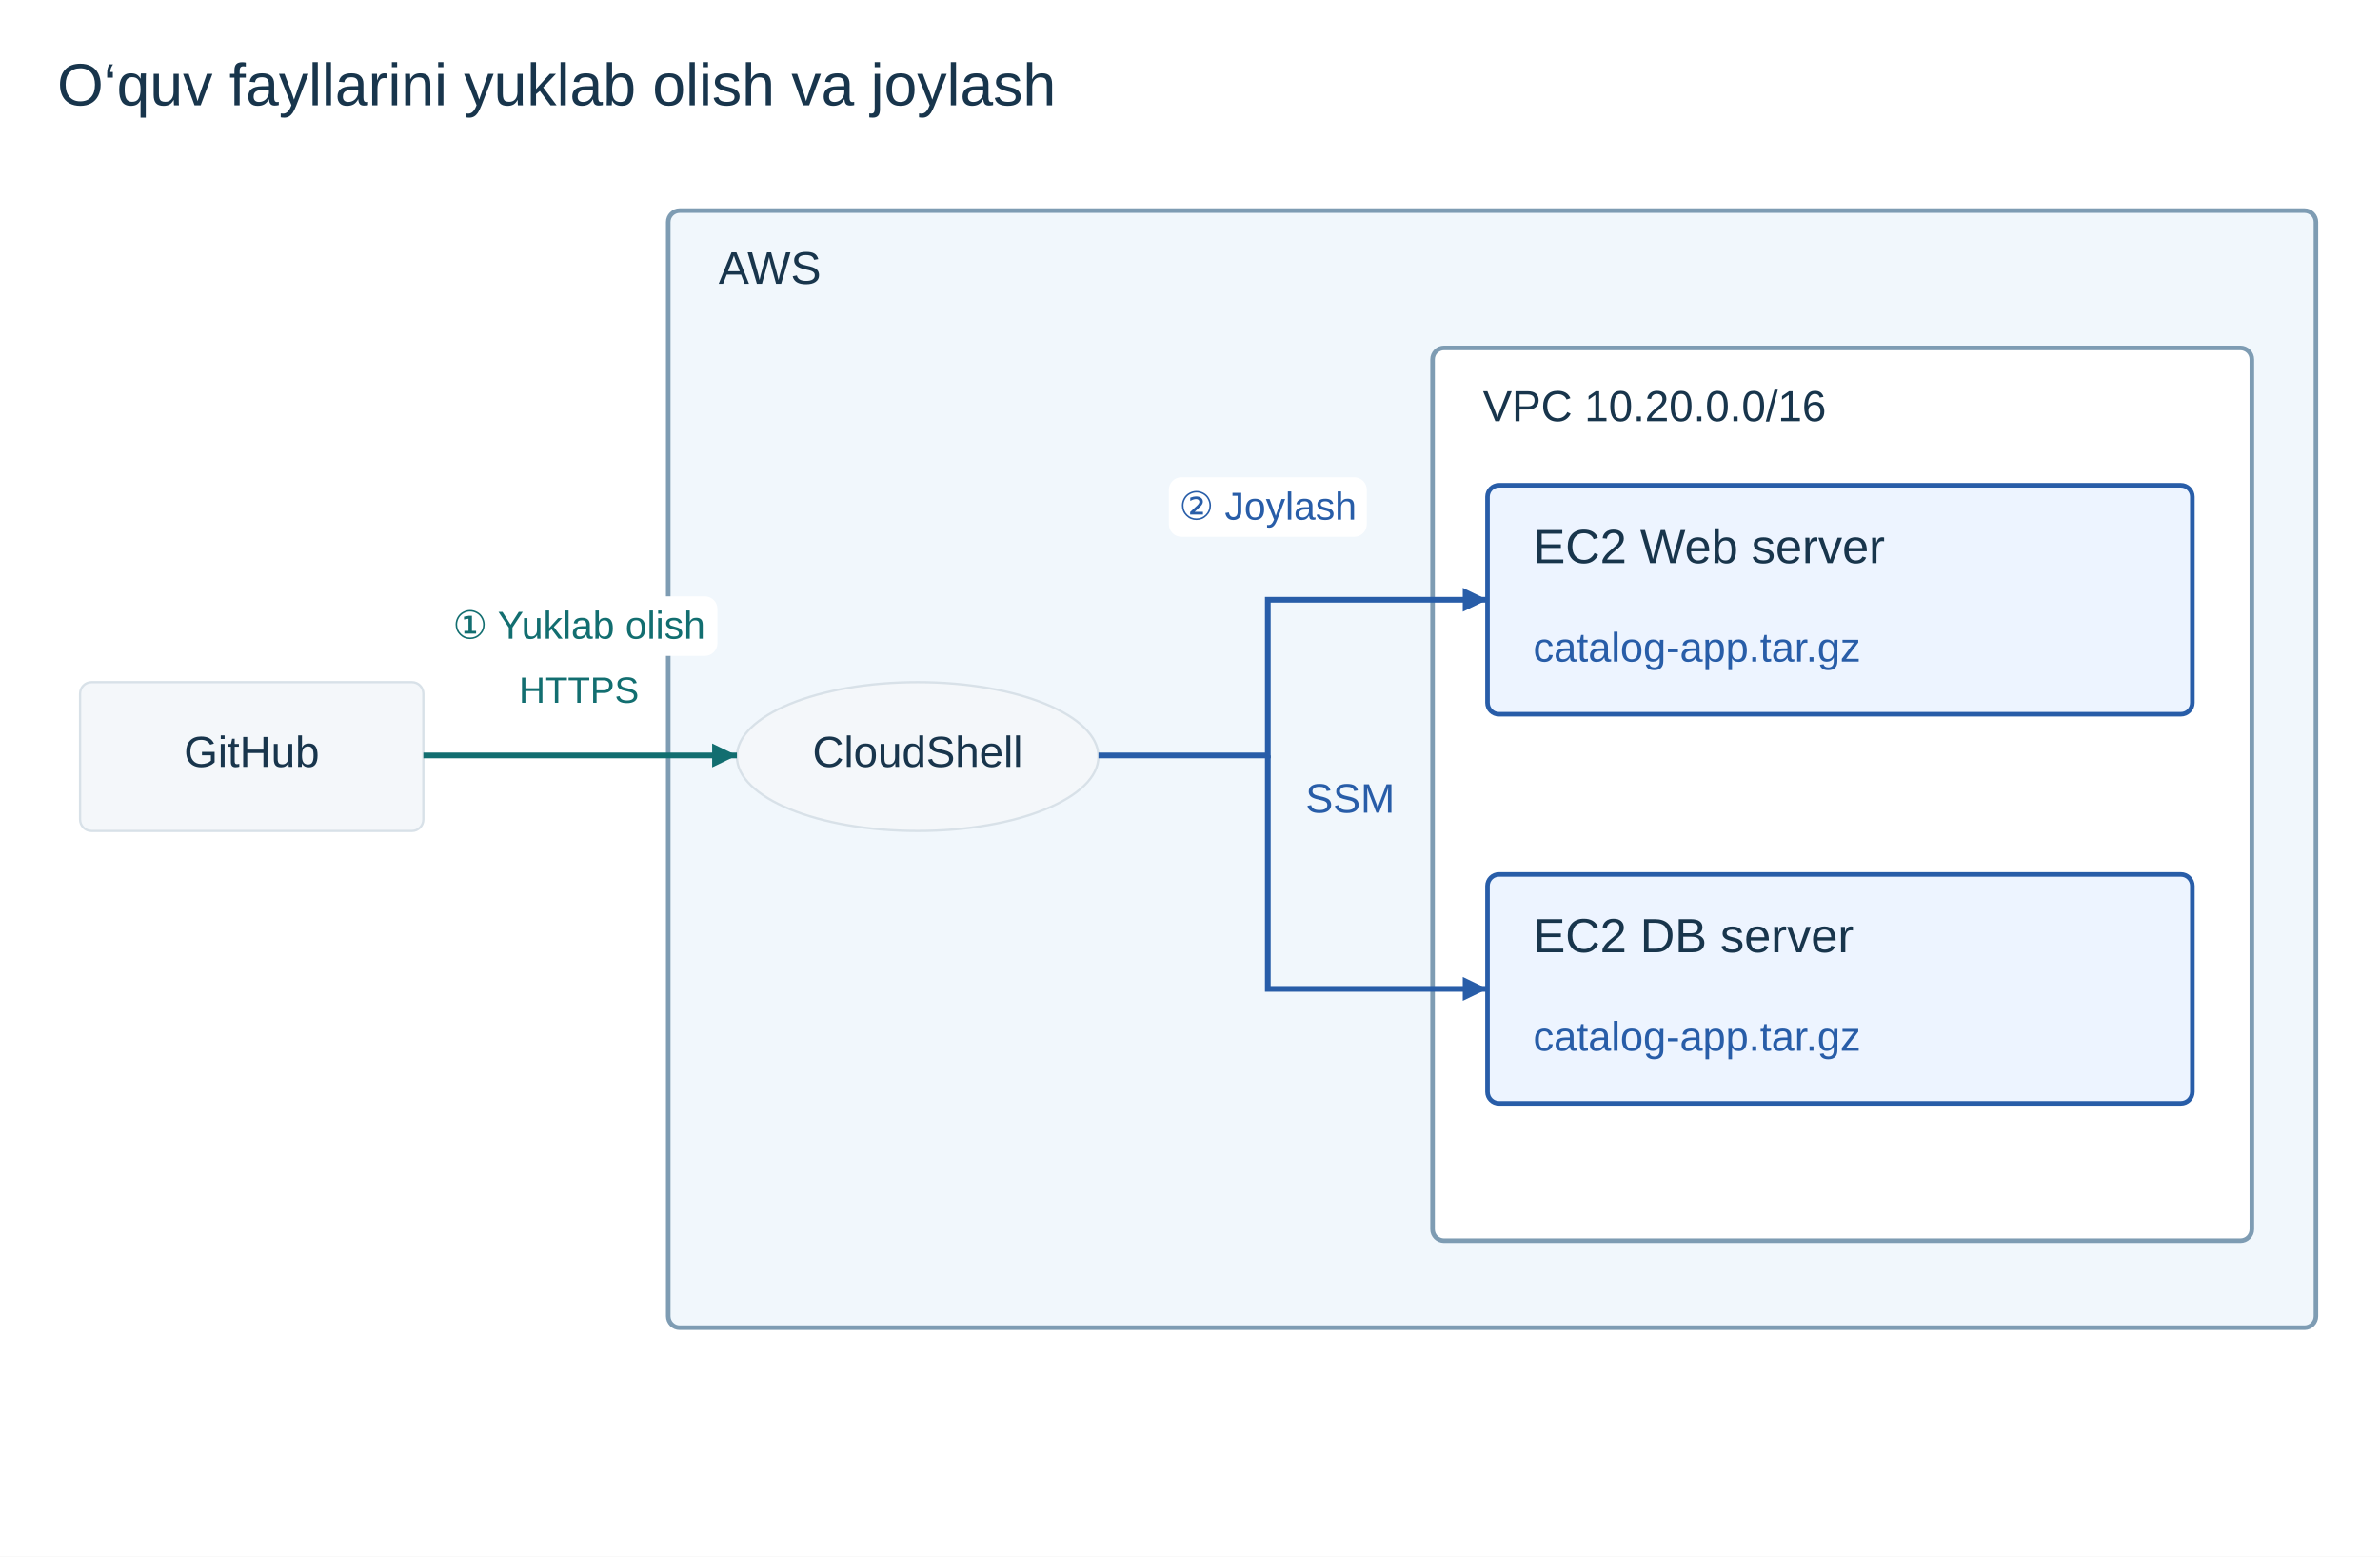
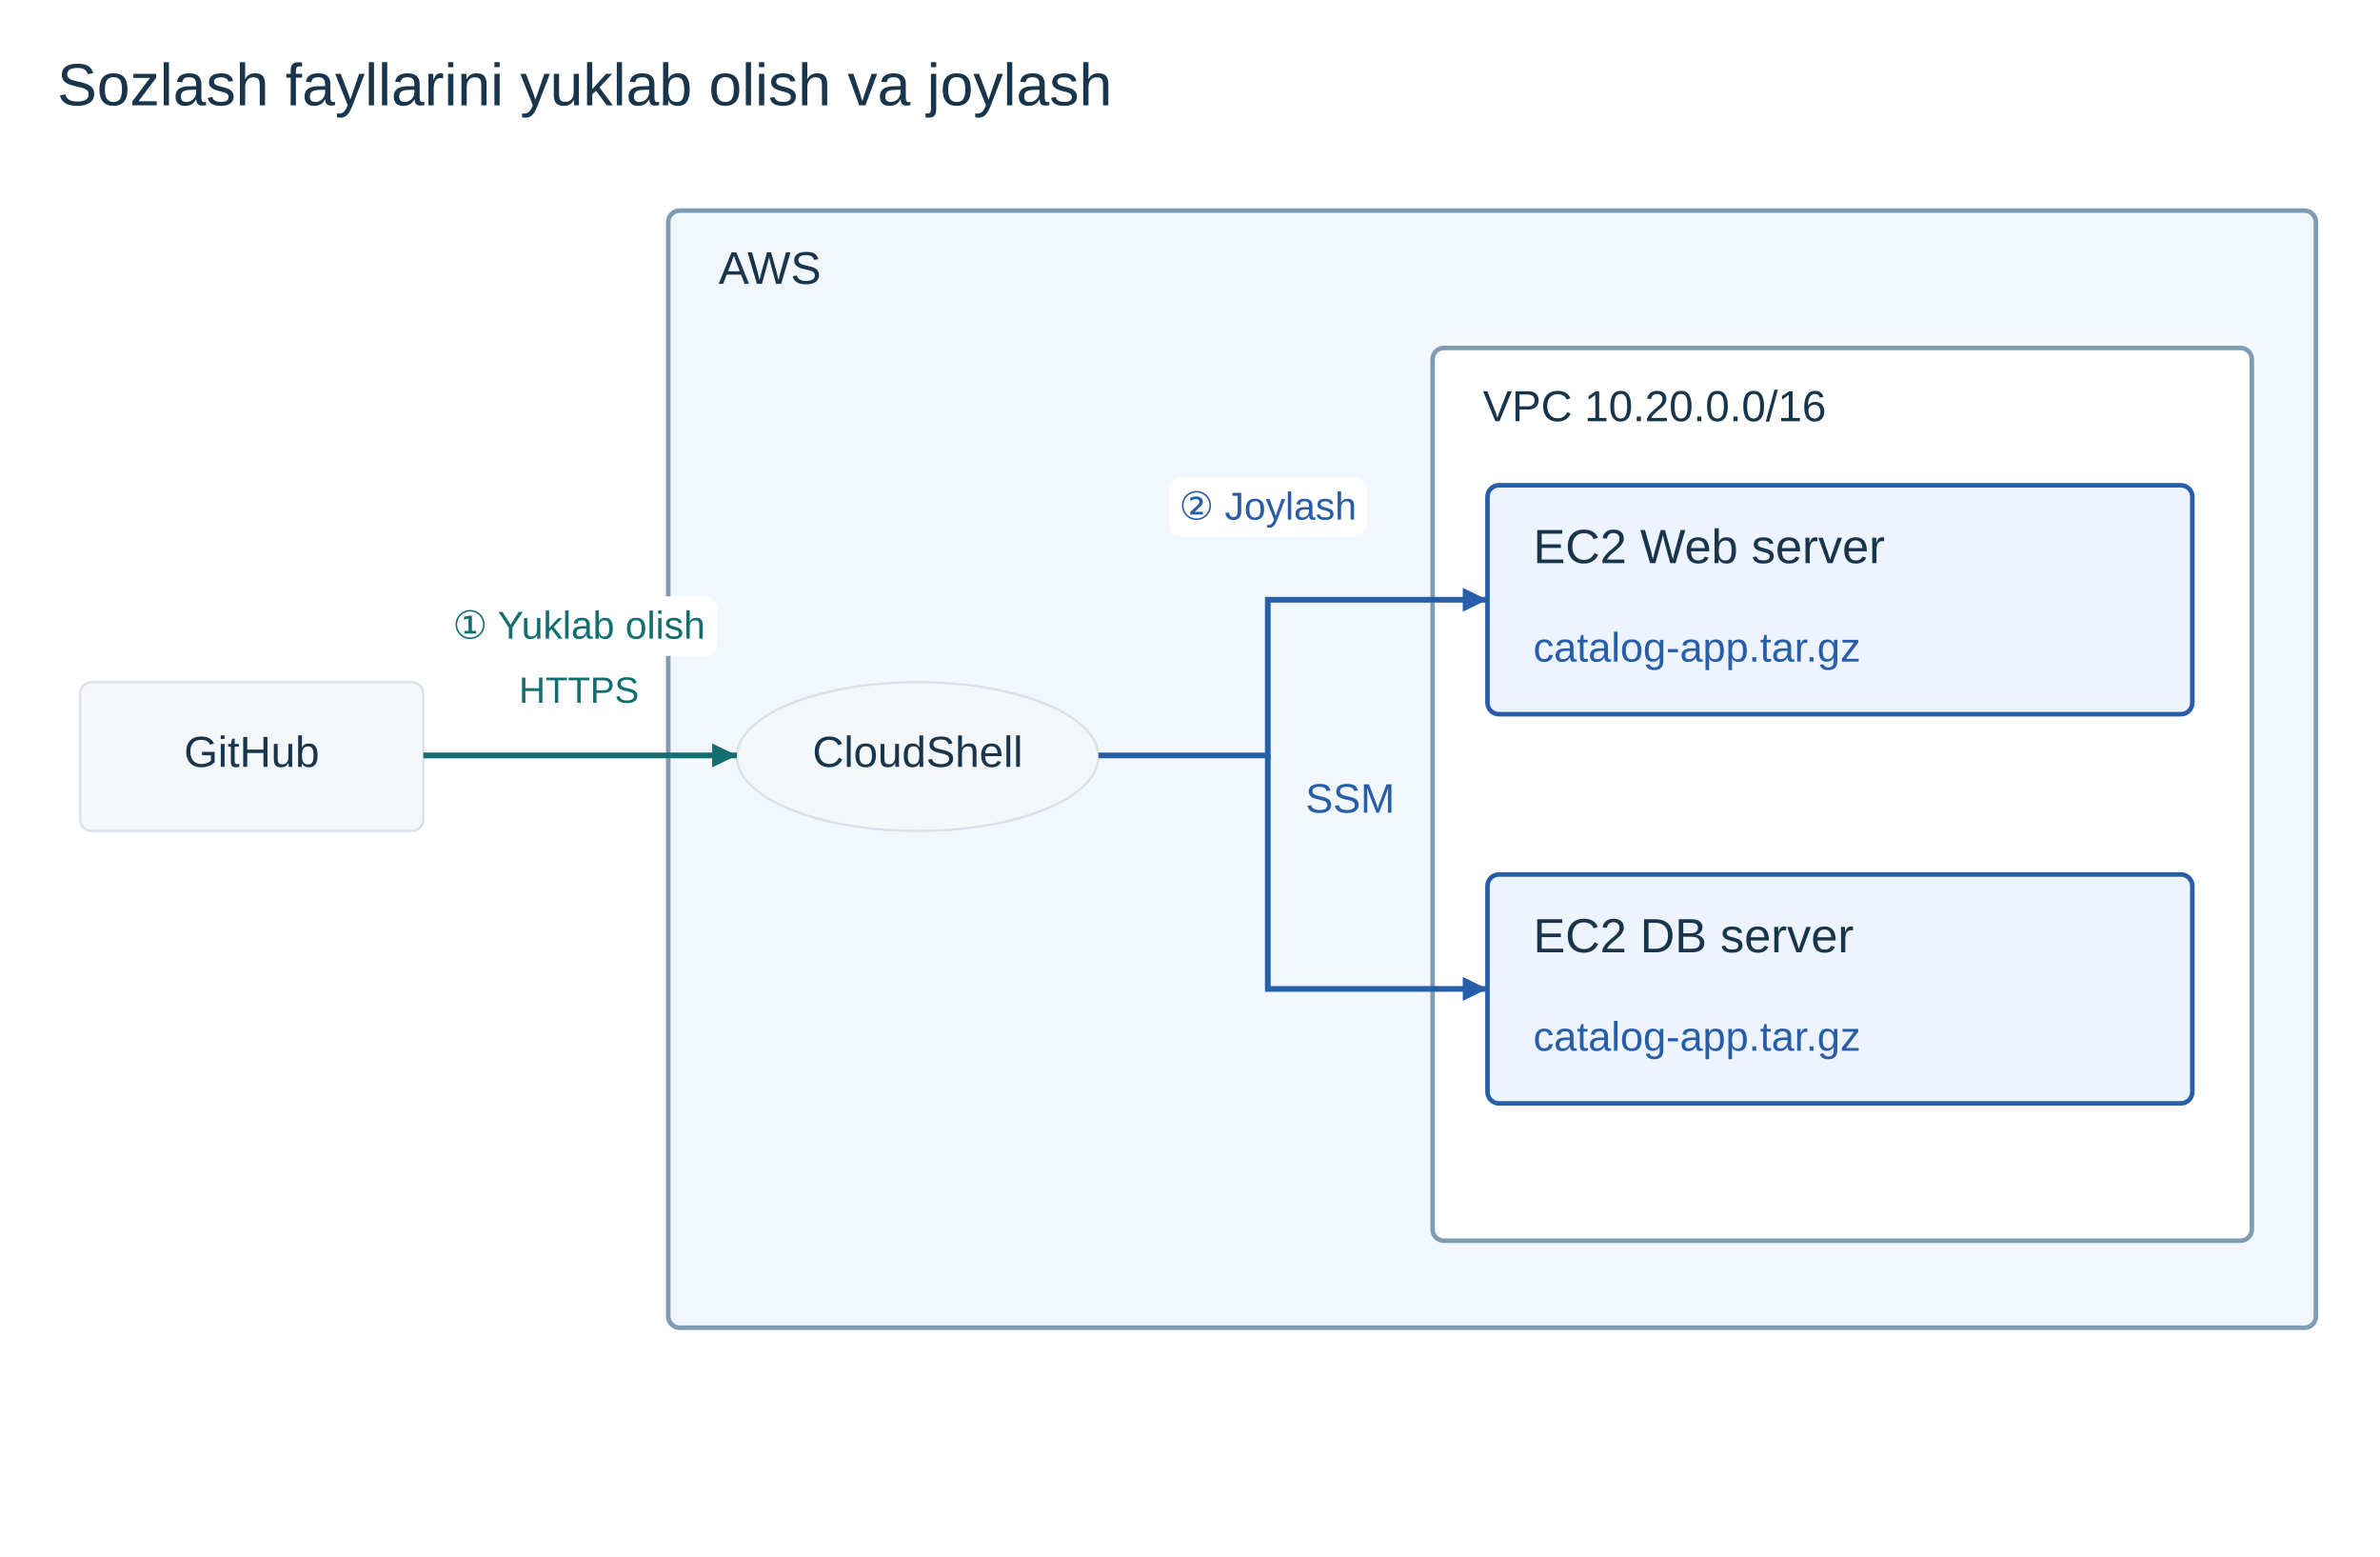
<svg xmlns="http://www.w3.org/2000/svg" width="1040" height="680" viewBox="0 0 1040 680" role="img">
  <rect width="1040" height="680" fill="white" />
-   <text x="25" y="46" font-size="26" font-family="Arial,MS Gothic,sans-serif" fill="#18354c">O‘quv fayllarini yuklab olish va joylash</text>
+   <text x="25" y="46" font-size="26" font-family="Arial,MS Gothic,sans-serif" fill="#18354c">Sozlash fayllarini yuklab olish va joylash</text>
  <rect x="292" y="92" width="720" height="488" rx="5" fill="#f1f7fc" stroke="#7e9cb3" stroke-width="2" />
  <text x="314" y="124" font-size="20" font-family="Arial,MS Gothic,sans-serif" fill="#18354c">AWS</text>
  <rect x="626" y="152" width="358" height="390" rx="5" fill="white" stroke="#7e9cb3" stroke-width="2" />
  <text x="648" y="184" font-size="19" font-family="Arial,MS Gothic,sans-serif" fill="#18354c">VPC  10.20.0.0/16</text>
  <rect x="35" y="298" width="150" height="65" rx="5" fill="#f4f7fa" stroke="#d8e1e8" stroke-width="1" />
  <text x="110.0" y="335" font-size="19" font-family="Arial,MS Gothic,sans-serif" fill="#18354c" text-anchor="middle">GitHub</text>
  <ellipse cx="401.0" cy="330.5" rx="79.0" ry="32.5" fill="#f4f7fa" stroke="#d8e1e8" stroke-width="1" />
  <text x="401.0" y="335" font-size="19" font-family="Arial,MS Gothic,sans-serif" fill="#18354c" text-anchor="middle">CloudShell</text>
  <polyline points="185,330 322,330" fill="none" stroke="#126e70" stroke-width="2.5" />
  <polygon points="322.00,330.00 311.19,335.22 311.19,324.78" fill="#126e70" />
  <rect x="193.012" y="261" width="119.977" height="25" rx="5" fill="white" stroke="white" stroke-width="1" />
  <text x="253" y="279" font-size="17" font-family="Arial,MS Gothic,sans-serif" fill="#126e70" text-anchor="middle">① Yuklab olish</text>
  <text x="253" y="307" font-size="16" font-family="Arial,MS Gothic,sans-serif" fill="#126e70" text-anchor="middle">HTTPS</text>
  <polyline points="480,330 554,330 554,262 650,262" fill="none" stroke="#285da8" stroke-width="2.5" />
  <polygon points="650.00,262.00 639.19,267.22 639.19,256.78" fill="#285da8" />
  <rect x="511.25" y="209" width="85.5" height="25" rx="5" fill="white" stroke="white" stroke-width="1" />
  <text x="554" y="227" font-size="17" font-family="Arial,MS Gothic,sans-serif" fill="#285da8" text-anchor="middle">② Joylash</text>
  <polyline points="554,330 554,432 650,432" fill="none" stroke="#285da8" stroke-width="2.5" />
  <polygon points="650.00,432.00 639.19,437.22 639.19,426.78" fill="#285da8" />
  <text x="590" y="355" font-size="18" font-family="Arial,MS Gothic,sans-serif" fill="#285da8" text-anchor="middle">SSM</text>
  <rect x="650" y="212" width="308" height="100" rx="5" fill="#edf4ff" stroke="#285da8" stroke-width="2" />
  <text x="670" y="246" font-size="21" font-family="Arial,MS Gothic,sans-serif" fill="#18354c">EC2 Web server</text>
  <text x="670" y="289" font-size="18" font-family="Arial,MS Gothic,sans-serif" fill="#285da8">catalog-app.tar.gz</text>
  <rect x="650" y="382" width="308" height="100" rx="5" fill="#edf4ff" stroke="#285da8" stroke-width="2" />
  <text x="670" y="416" font-size="21" font-family="Arial,MS Gothic,sans-serif" fill="#18354c">EC2 DB server</text>
  <text x="670" y="459" font-size="18" font-family="Arial,MS Gothic,sans-serif" fill="#285da8">catalog-app.tar.gz</text>
</svg>
